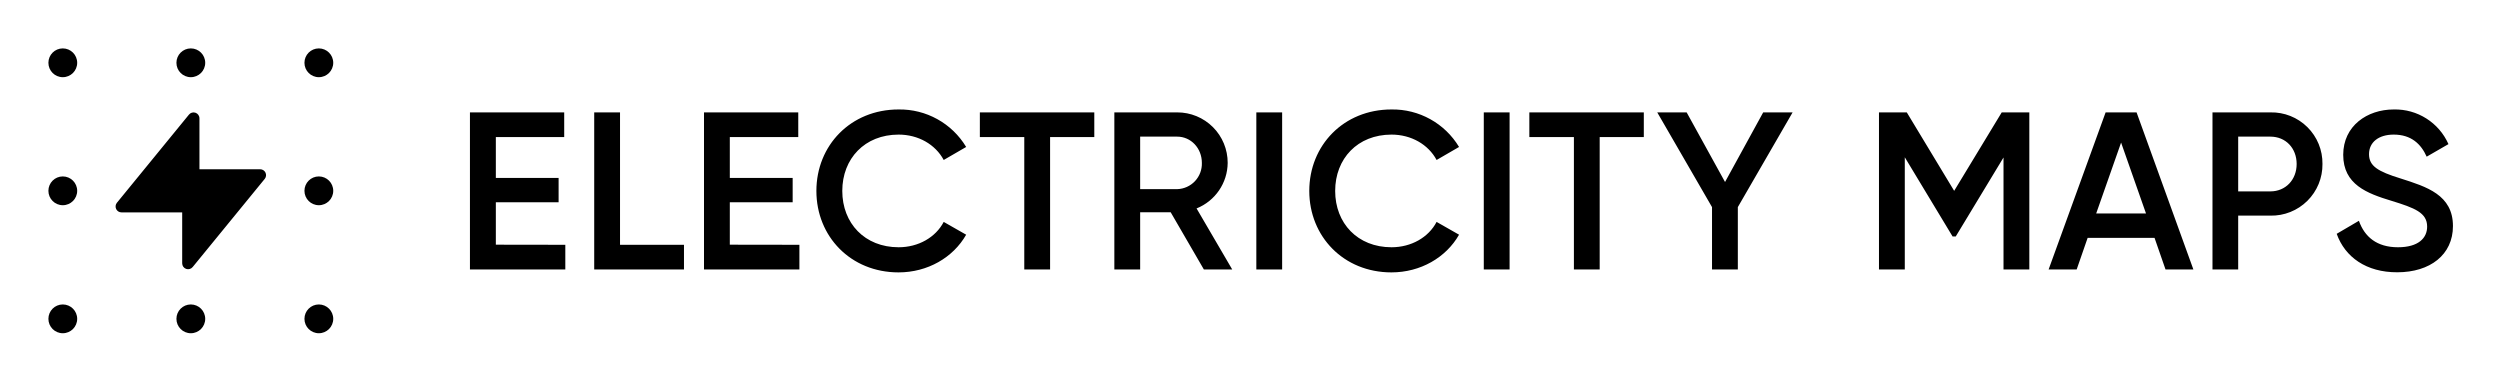
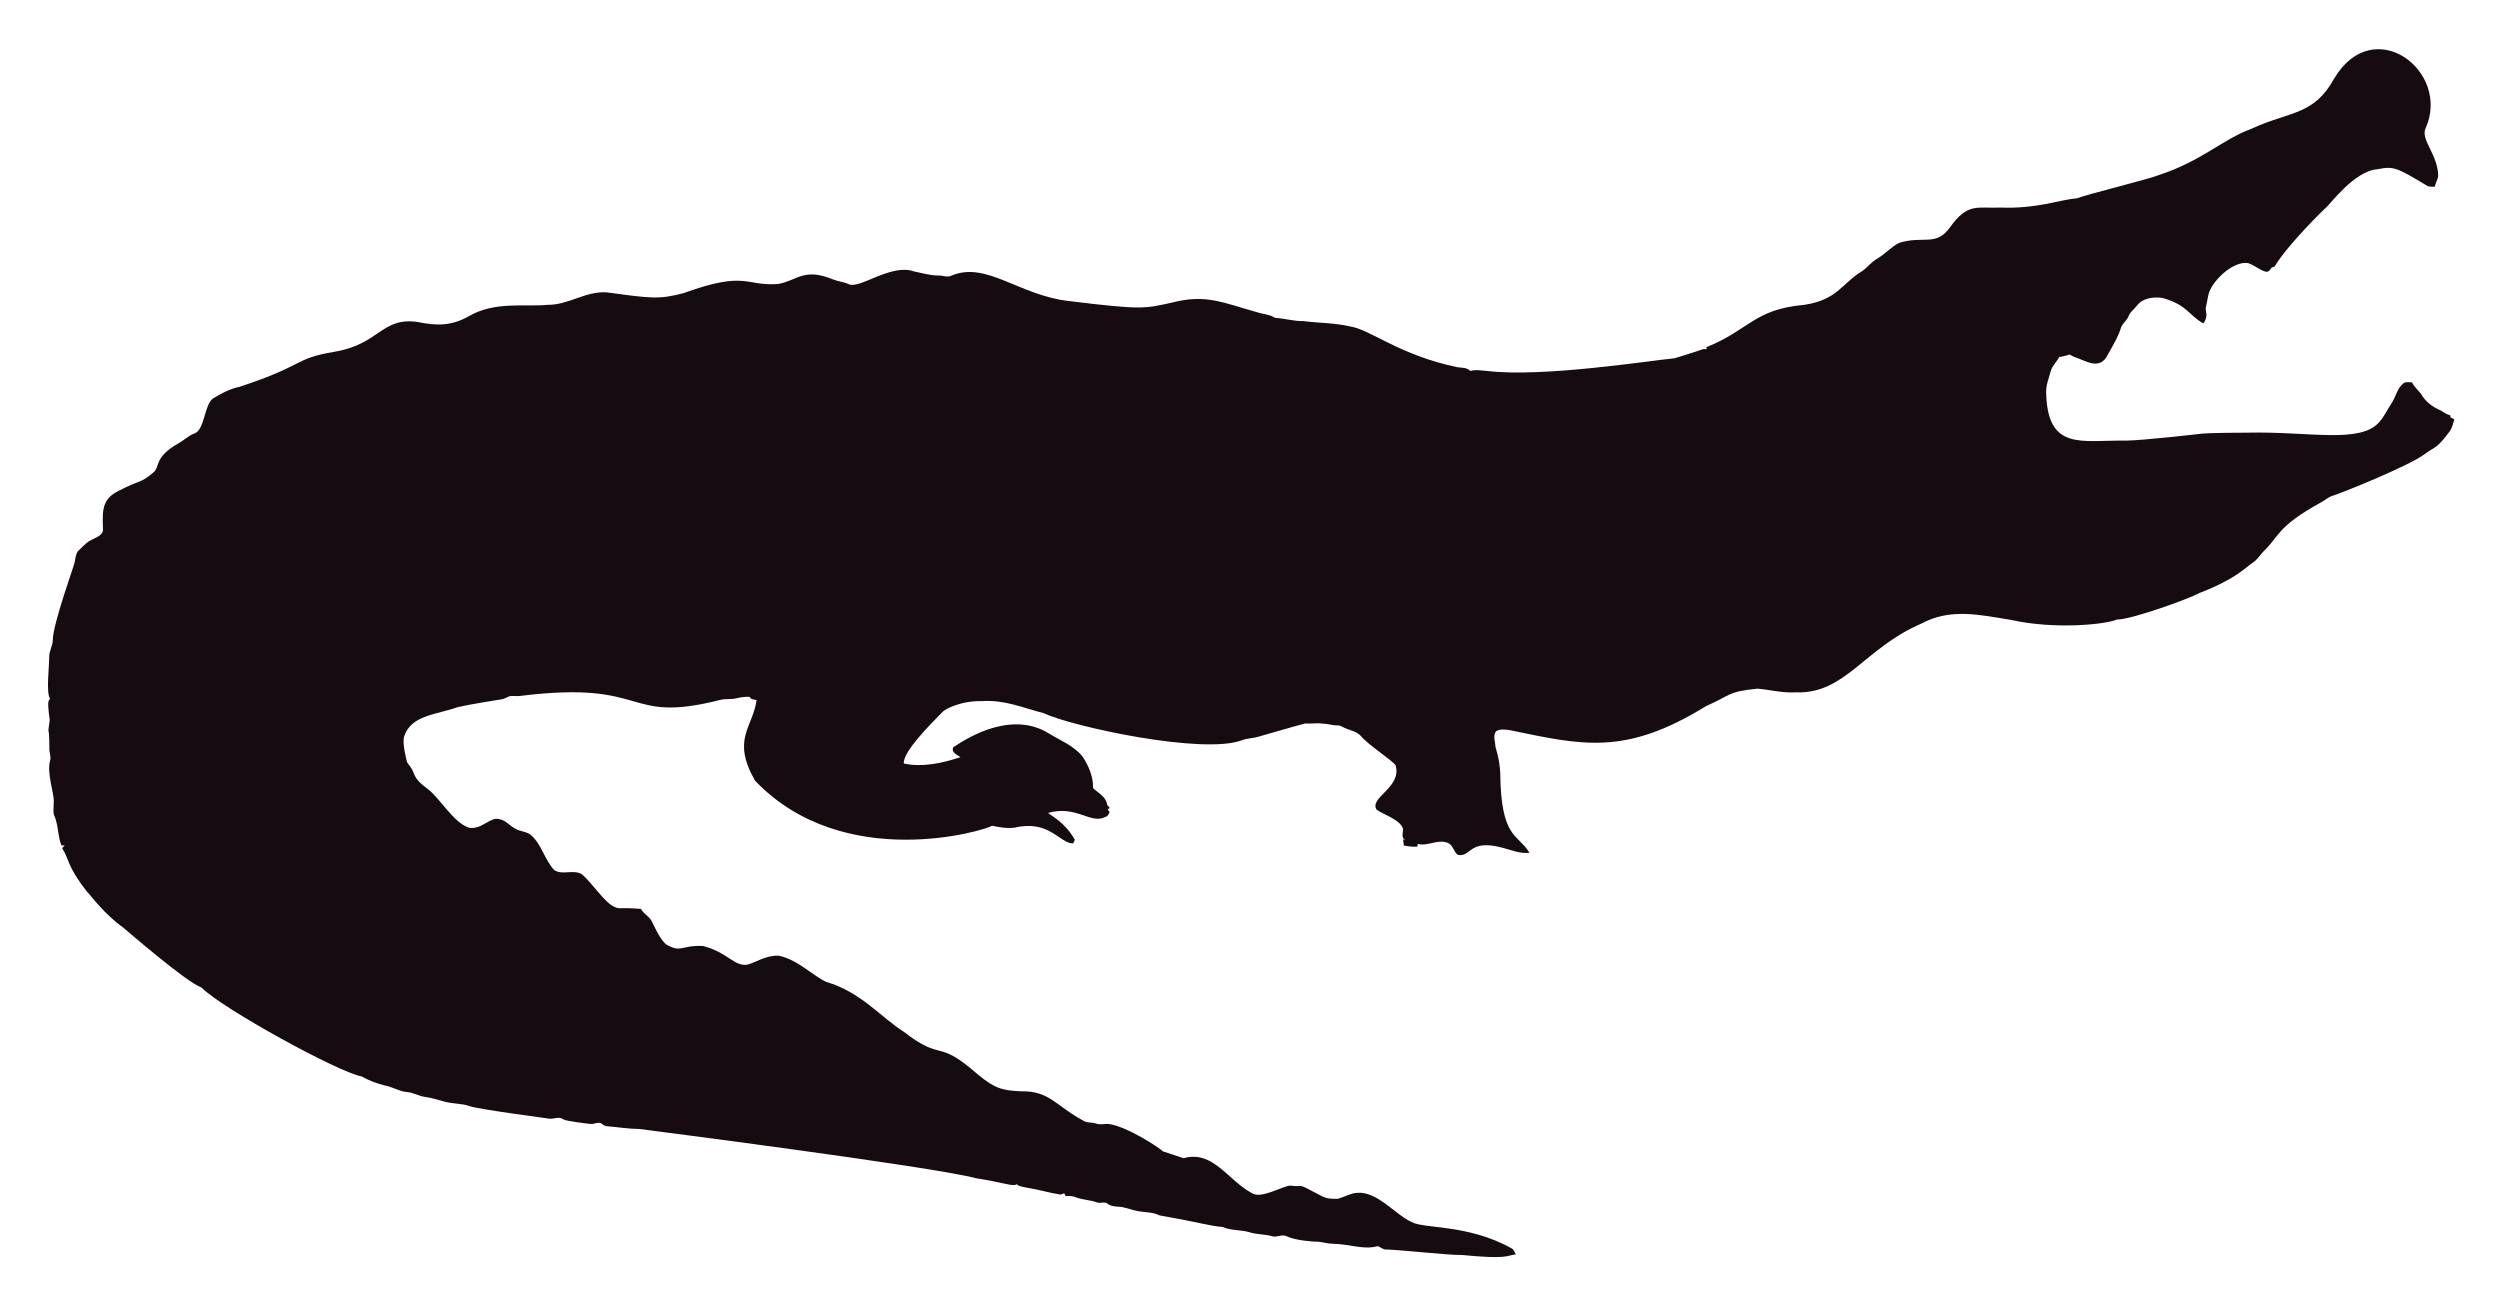
- <svg xmlns="http://www.w3.org/2000/svg" role="img" viewBox="37.73 37.73 924.04 140.54">
-   <circle cx="155.58" cy="155.58" r="5.32" />
-   <circle cx="108.26" cy="155.58" r="5.32" />
-   <circle cx="60.94" cy="155.58" r="5.32" />
-   <circle cx="155.58" cy="108.26" r="5.32" />
-   <circle cx="60.94" cy="108.26" r="5.32" />
-   <circle cx="155.58" cy="60.94" r="5.32" />
-   <circle cx="108.26" cy="60.94" r="5.32" />
-   <circle cx="60.94" cy="60.94" r="5.32" />
-   <path d="M133.88 100.29h-22.43V81.46a2.18 2.18 0 0 0-3.9-1.34l-26.64 32.59a2.18 2.18 0 0 0 1.73 3.52h22.43v18.83a2.18 2.18 0 0 0 3.9 1.34l26.64-32.59a2.18 2.18 0 0 0-1.73-3.52zm112.8 27.92v9.12h-35.25V79.27h34.84v9.13H221v15.09h23.2v9H221v15.68zm43.86 0v9.12h-33.18V79.27h9.54v48.94zm42.66 0v9.12h-35.26V79.27h34.84v9.13h-25.3v15.09h23.23v9h-23.23v15.68zm6.28-19.91c0-16.83 12.69-30.11 30.36-30.11a28.62 28.62 0 0 1 25 13.86l-8.3 4.81c-3.07-5.73-9.37-9.38-16.67-9.38-12.52 0-20.82 8.88-20.82 20.82s8.3 20.82 20.82 20.82c7.3 0 13.69-3.65 16.67-9.37l8.3 4.73c-4.81 8.46-14.27 13.93-25 13.93-17.67 0-30.36-13.27-30.36-30.11zM442.2 88.4h-16.34v48.93h-9.54V88.4H399.9v-9.13h42.3zm28.23 27.78h-11.28v21.15h-9.54V79.27h23.22a18.6 18.6 0 0 1 18.67 18.67 18.3 18.3 0 0 1-11.5 16.83l13.18 22.56H482.7zm-11.28-8.54h13.68a9.4 9.4 0 0 0 9.13-9.7c0-5.48-4.07-9.71-9.13-9.71h-13.68zm52.48-28.37v58.06h-9.54V79.27zm10.03 29.03c0-16.83 12.69-30.11 30.36-30.11a28.62 28.62 0 0 1 25 13.86l-8.3 4.81c-3.07-5.73-9.37-9.38-16.67-9.38-12.53 0-20.82 8.88-20.82 20.82s8.29 20.82 20.82 20.82c7.3 0 13.69-3.65 16.67-9.37l8.3 4.73c-4.81 8.46-14.27 13.93-25 13.93-17.67 0-30.36-13.27-30.36-30.11zm74.04-29.03v58.06h-9.54V79.27zm49.61 9.13H629v48.93h-9.53V88.4H603v-9.13h42.31zm34.75 25.88v23.05h-9.54v-23.05l-20.24-35h10.87L675.33 105l14.1-25.72h10.87zm107.74 23.05h-9.54V95.94l-17.66 29.2h-1.16l-17.67-29.28v41.47h-9.54V79.27h10.28l17.51 29 17.58-29h10.2zm46.28-11.69h-24.72l-4.06 11.69h-10.37L816 79.27h11.44l21 58.06h-10.3zm-3.15-9l-9.21-26.21-9.21 26.21zm65.22-18.29a18.87 18.87 0 0 1-19.25 19.08H865v19.9h-9.5V79.27h21.4a18.82 18.82 0 0 1 19.25 19.08zm-9.54 0c0-5.89-4.07-10.12-9.71-10.12H865v20.24h11.9c5.64 0 9.71-4.31 9.71-10.12zm14.8 25.8l8.21-4.81c2.08 5.88 6.56 9.78 14.44 9.78 7.55 0 10.78-3.4 10.78-7.63 0-5.14-4.56-6.88-13.19-9.54-9-2.73-17.83-6-17.83-17 0-10.7 8.87-16.76 18.66-16.76A21.55 21.55 0 0 1 942.72 91l-8.05 4.64c-2.07-4.64-5.67-8.16-12.19-8.16-5.56 0-9.12 2.82-9.12 7.22s3.23 6.39 11.69 9c9.62 3.07 19.33 6.06 19.33 17.59 0 10.61-8.46 17.08-20.57 17.08-11.45.04-19.33-5.6-22.4-14.22z" />
+ <svg xmlns="http://www.w3.org/2000/svg" role="img" viewBox="-18.65 -23.65 2659.80 1387.30">
+   <path fill="#160B10" d="M2562.057 112.664c-5.93 12.226 13.089 27.649 13.408 51.328-.967 3.791-2.837 7.289-3.816 11.093-2.417-.267-4.923.089-7.226-.636-33.512-20.05-36.245-21.483-53.631-18.038-24.88 1.775-51.012 38.147-54.547 40.579-1 .685-40.963 39.485-54.967 62.993-1.056.331-2.086.661-3.078 1.005-1.45 2.188-3.295 5.317-6.386 4.363-6.755-1.794-12.047-7.022-18.687-9.083-14.172-2.325-33.569 14.577-40.185 28.126-2.76 5.432-2.862 11.614-4.401 17.415-2.078 5.918 3.558 9.203-2.964 18.611-15.758-8.651-16.89-19.671-43.645-27.108-9.541-1.323-21.002.025-27.146 8.345-2.9 3.956-7.454 6.64-8.994 11.487-1.705 4.223-5.788 6.857-7.569 10.978-3.219 10.775-9.274 20.417-14.705 30.186-7.484 15.043-21.458 7.113-29.639 3.893-3.549-1.501-7.378-2.404-10.482-4.745-3.613 1.31-7.378 2.124-11.131 2.799-2.9 5.19-7.62 9.362-9.184 15.252-1.972 7.442-5.139 14.807-4.771 22.656 1.426 62.435 37.744 50.23 84.657 50.985 18.427-.238 76.659-6.917 77.661-7.06 10.315-1.512 51.103-1.387 52.104-1.425 64.718-1.507 119.253 12.017 139.725-10.991 5.622-6.144 8.955-13.878 13.598-20.735 4.617-7.073 5.915-16.893 13.662-21.562 2.519-.687 5.19-.305 7.81-.242 2.481 5.406 7.582 8.854 10.609 13.891 4.503 7.467 12.047 12.632 19.921 16.041 3.269 1.794 6.144 4.389 9.999 4.936.166.852.369 1.705.598 2.57 1.259.611 2.519 1.208 3.854 1.819-1.196 4.325-2.073 8.854-4.681 12.606-14.981 20.134-15.737 16.079-26.561 24.297-16.513 12.73-90.704 42.38-97.937 44.421-4.63 1.259-8.078 4.719-12.199 6.907-47.689 26.034-44.914 36.755-61.276 51.99-3.969 4.096-6.856 9.273-11.754 12.403-6.886 4.248-16.845 16.908-56.76 32.26-10.994 6.222-73.381 28.559-87.544 28.177-12.182 5.289-66.295 10.873-113.113.394-34.047-5.52-64.247-12.539-95.05 3.905-61.045 26.219-81.054 75.205-133.67 73.195-13.739.903-27.159-2.684-40.745-3.943-32.756 3.396-26.951 6.432-54.687 18.547-86.536 53.421-132.198 41.426-208.888 25.607-4.859-.636-10.304-1.616-14.68 1.259-3.511 4.999-.687 11.232-.509 16.804 2.76 8.879 4.605 18.076 5.037 27.388.678 70.703 18.876 64.615 31.064 85.038-10.38 1.31-20.137-3.346-30.008-5.724-35.054-8.942-31.959 10.974-46.367 7.887-4.376-3.651-5.076-10.864-10.94-12.886-10.482-3.893-20.875 4.033-31.37 1.285-.165.725-.483 2.163-.649 2.875-4.834.432-9.592-.331-14.311-1.196-.153-2.201-.407-4.401-.751-6.551.7.127 2.112.382 2.824.509-5.368-1.387-2.926-7.48-2.862-11.411-2.581-10.171-21.93-15.743-28.266-20.735-7.896-13.101 27.192-23.356 20.29-47.143-4.808-6.385-29.888-22.164-37.17-31.395-4.783-5.063-12.047-5.813-18.013-8.815-1.972-.827-3.791-2.315-6.017-2.239-5.597.191-10.965-1.781-16.537-1.908-6.208-.878-12.441.318-18.661-.076-6.376 1.51-49.471 13.993-49.471 13.993-5.775 1.781-11.97 1.603-17.631 3.791-41.153 15.671-180.401-14.399-211.051-28.838-22.477-5.819-41.27-14.396-65.945-12.772-23.033-.496-39.521 9.215-41.101 11.08-14.156 14.382-42.805 43.009-41.597 55.297 9.881 2.049 27.067 4.244 60.297-6.755-3.6-2.633-10.164-4.859-7.683-10.52 30.91-20.96 69.478-34.528 101.385-14.896 12.454 7.683 26.879 13.128 36.241 24.907 6.449 9.897 11.461 21.384 11.08 33.43 5.483 5.19 14.184 9.464 14.96 17.771.954 1.132 1.883 2.239 2.9 3.371-.56.344-1.679 1.03-2.251 1.361.674 1.081 1.336 2.15 2.022 3.244-1.157 2.112-2.252 4.643-4.923 5.037-15.167 7.923-30.412-12.885-60.589-4.414 4.515 3.914 17.957 10.035 28.495 28.596-.623 1.285-1.221 2.582-1.781 3.893-14.581-.066-25.26-25.439-62.103-16.83-8.065 1.081-16.27-.28-24.119-2.048-5.689 4.616-157.704 51.097-252.241-47.919-25.462-44.516-2.105-56.742 1.616-85.776-2.646-.598-6.259-.445-7.429-3.447-4.834-.216-9.63.547-14.311 1.666-5.343 1.336-10.927.254-16.283 1.527-104.921 26.598-73.475-21.586-213.976-4.058-3.638.483-7.327-.471-10.927.267-2.722 1.043-5.203 2.786-8.129 3.244-1.005.139-35.568 5.632-46.749 8.332-23.248 8.245-49.669 8.494-57.027 31.013-2.544 7.127 2.495 25.23 2.659 26.23.509 2.748 2.964 4.529 4.274 6.907 5.125 7.002 1.576 10.814 17.186 22.287 13.483 9.569 27.903 36.42 44.764 41.877 13.652 2.389 22.508-11.842 32.107-9.146 7.022 1.107 11.334 7.276 17.415 10.317 5.356 3.193 12.365 2.633 17.033 7.162 11.029 10.189 14.018 26.078 24.284 36.878 8.765 5.47 19.972-.979 28.965 4.071 11.309 9.233 25.045 31.634 35.809 35.287 4.836 2.294 4.589-.02 27.477 1.832 2.226 4.796 7.327 7.085 10.253 11.347 2.611 3.387 8.633 20.294 16.715 26.574 16.075 9.185 15.426.491 38.875 1.488 26.056 6.667 32.977 21.713 46.774 19.997 8.688-1.942 19.833-10.206 33.646-9.68 20.419 4.043 37.013 21.857 50.896 27.986 36.199 10.4 58.502 37.92 82.062 52.817 43.011 33.213 34.403 6.396 79.034 45.566 18.208 15.125 26.246 17.04 45.986 17.936 30.318-.751 37.93 16.193 65.525 30.81 4.134 3.155 9.541 1.844 14.196 3.498 4.147 1.463 8.51.394 12.772.369 18.974 1.87 55.059 25.539 58.465 29.232 7.353 2.353 14.667 4.91 22.02 7.276 31.527-8.837 46.862 23.524 72.916 37.323 9.817 6.052 31.604-7.299 40.338-8.179 17.829 2.357 3.781-4.531 33.392 11.016 5.241 3.066 11.589 3.218 17.504 3.028 6.869-1.921 13.204-5.852 20.48-6.348 21.245-1.942 41.314 23.767 57.816 30.975 12.756 7.578 60.29 2.089 106.638 28.189 2.366 1.298 3.155 4.007 4.3 6.284-10.435 1.423-8.676 5.392-56.964.7-16.115.199-61.486-5.252-82.52-5.953-2.824-.572-4.91-3.04-7.772-3.397-15.269 4.072-27.792-2.198-48.492-2.671-5.546-.102-10.825-2.201-16.359-2.162-2.762-.015-21.848-1.008-32.323-6.004-4.758-1.972-9.668 1.654-14.476.293-7.747-2.315-16.003-1.781-23.737-4.121-9.541-3.104-20.277-1.692-29.41-5.865-12.12-.691-23.98-4.714-66.899-12.25-6.984-3.625-14.985-3.091-22.516-4.49-7.416-1.145-14.324-4.643-21.892-4.821-3.727-.204-7.632-.649-10.698-2.939-3.206-2.951-7.645-.127-11.334-1.539-7.531-2.798-15.774-2.646-23.203-5.712-3.282-1.298-6.844-1.17-10.278-1.081-.394-.763-1.183-2.264-1.577-3.015-1.285.636-2.608 1.119-3.982 1.45-12.263-1.87-24.131-5.674-36.394-7.467-3.46-.903-7.404-1.005-10.113-3.6-3.831 2.97-12.398-1.54-43.747-6.411-46.335-12.483-357.594-52.295-357.594-52.295-11.716-.14-23.317-2.023-34.982-3.015-2.442-.127-4.211-1.844-6.068-3.18-3.753-1.387-7.467 1.336-11.271.789-2.02-.195-26.027-2.946-28.838-4.923-4.592-3.587-10.278.216-15.367-.738-2.203-.387-74.203-9.818-84.135-13.242-8.243-2.989-17.224-2.379-25.658-4.529-7.162-1.895-14.209-4.274-21.574-5.254-6.92-.878-13.001-4.923-20.035-5.266-8.319-.878-15.443-5.826-23.648-7.073-8.256-2.252-16.448-5.037-23.775-9.49-23.552-3.584-149.518-72.739-170.649-94.63-16.013-5.37-81.914-62.745-82.914-63.439-21.039-15.096-34.147-33.758-38.964-38.595-21.778-27.726-18.854-34.892-26.396-46.215.916-1.018 1.832-2.01 2.748-3.015-1.145.038-2.29.076-3.435.14-3.651-8.676-3.18-18.28-6.042-27.172-2.062-7.913-2.975-1.701-2.175-19.526.634-7.664-7.675-30.697-3.931-43.518 1.348-4.16-.814-8.281-.751-12.454.068-28.882-2.418-11.02.394-30.657-3.041-22.85-1.09-20.042.305-22.719-4.294-7.378-.844-32.606-.89-44.586-.025-6.246 3.714-11.741 3.867-17.962 0-16.859 22.775-79.378 23.076-82.113 1.056-4.198 1.043-9.032 3.778-12.568 4.338-3.74 7.874-8.485 13.052-11.169 4.745-2.913 11.411-4.172 13.471-10.088.043-16.362-3.503-32.575 15.532-42.157 25.219-13.344 23.115-7.424 38.34-20.379 6.931-5.754.059-15.764 26.434-30.772 5.915-3.129 10.622-8.281 17.046-10.507 11.015-3.661 10.497-31.892 20.099-37.437 8.612-5.33 17.796-10.113 27.795-12.148 71.433-23.584 56.818-29.805 100.939-37.31 48.019-7.907 49.805-36.895 88.244-31.777 19.858 4.163 35.994 4.605 54.61-5.953 27.665-16.35 60.97-9.859 83.919-12.212 22.172.42 41.279-15.29 63.693-13.191 46.138 6.272 54.878 7.691 80.993.738 67.442-24.31 65.094-7.128 100.634-9.706 20.946-3.875 27.233-17.596 58.388-4.91 5.368 2.188 11.283 2.595 16.575 5.025 11.553 5.818 45.215-22.204 69.43-13.535 8.676 1.717 17.262 4.401 26.205 4.401 4.49-.216 9.083 2.252 13.446.293 37.015-16.156 72.304 20.872 125.096 26.815 80.305 9.923 81.3 7.845 110.289 1.603 36.266-9.336 54.189.413 92.111 10.902 5.775 1.717 12.11 1.984 17.237 5.47 10.075.458 19.844 3.638 29.983 3.396 16.588 2.163 33.506 1.819 49.853 5.686 21.982 3.418 52.115 30.498 114.347 43.441 4.681.572 9.999.28 13.586 3.956 5.864-1.844 12.047-.267 18.038-.025 59.148 7.176 174.934-11.359 199.106-13.471 9.82-3.218 19.819-5.966 29.576-9.452 1.488-.674 3.155-.356 4.758-.229-.115-.522-.356-1.577-.483-2.099 45.944-18.548 50.589-40.213 103.827-45.057 35.891-5.17 40.645-23.282 61.836-35.809 5.712-3.969 9.897-9.808 16.028-13.281 8.408-4.872 14.82-12.555 23.559-16.931 25.605-7.944 38.867 4.305 53.847-16.257 19.089-26.933 29.276-20.168 53.605-21.256 38.819 1.522 63.061-8.345 81.948-9.935 11.484-4.495 77.877-20.69 87.061-24.742 45.297-14.857 67.746-37.884 97.505-48.848 42.187-19.404 67.008-14.225 88.74-53.694 41.891-70.568 124.443-7.946 97.366 52.7z" />
</svg>
